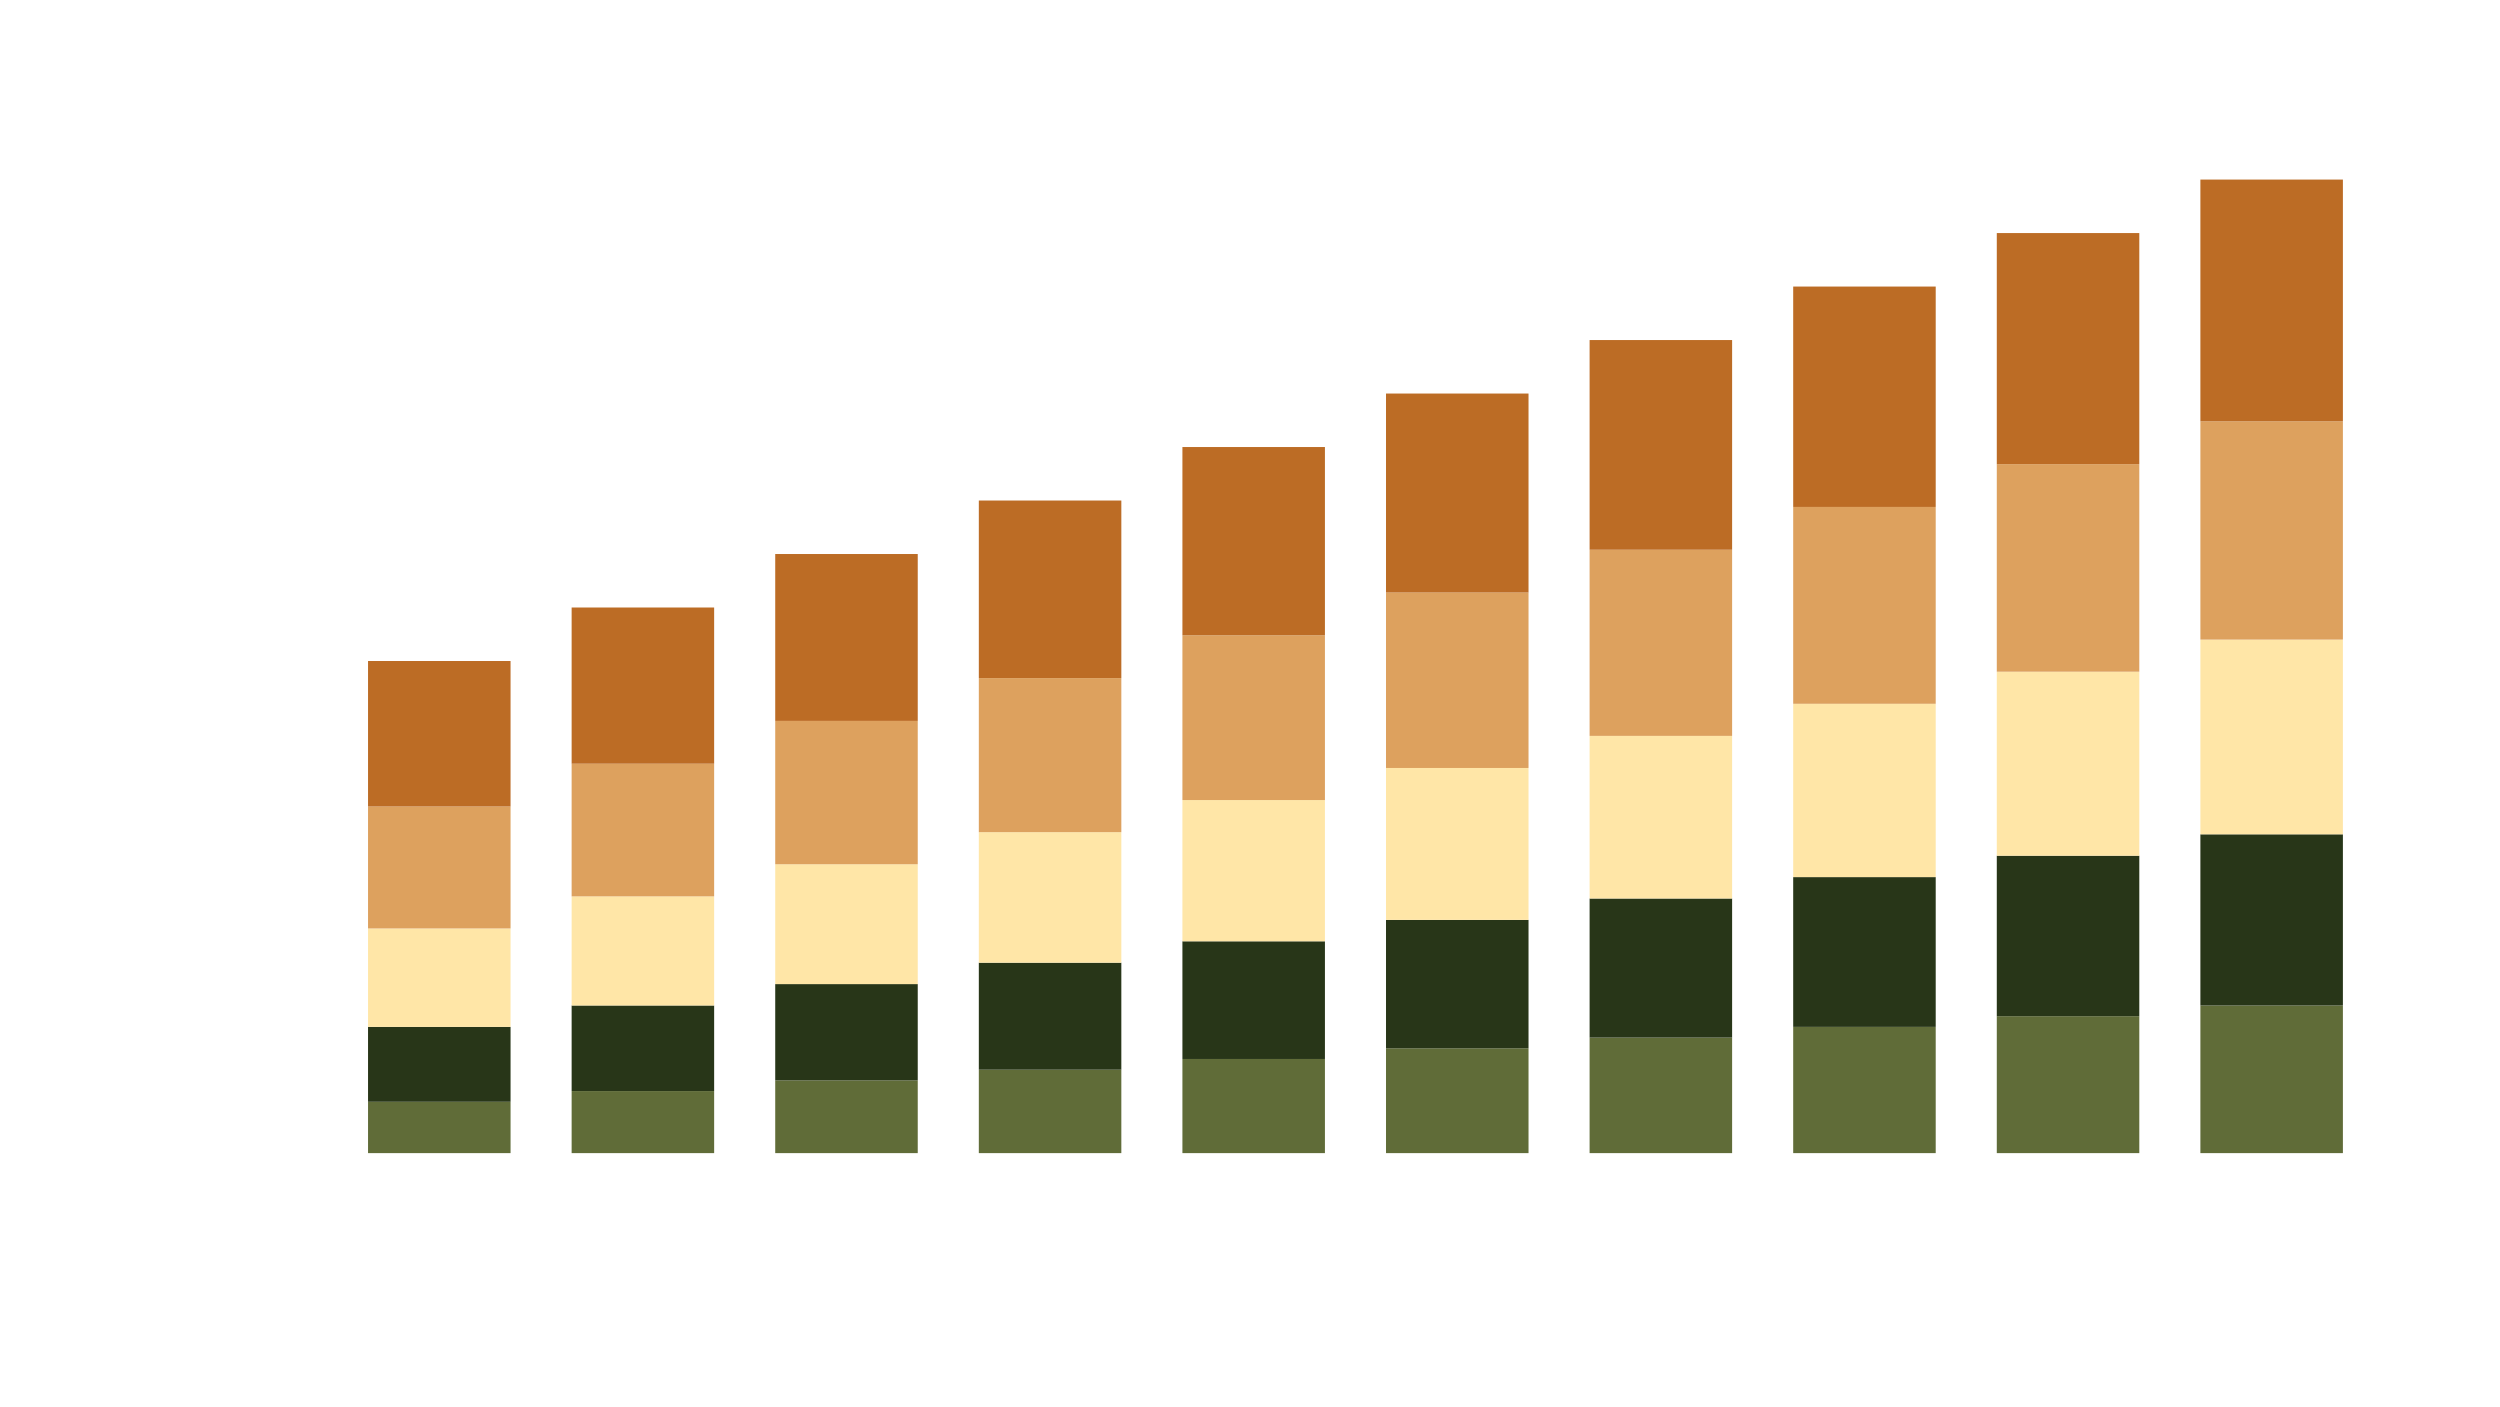
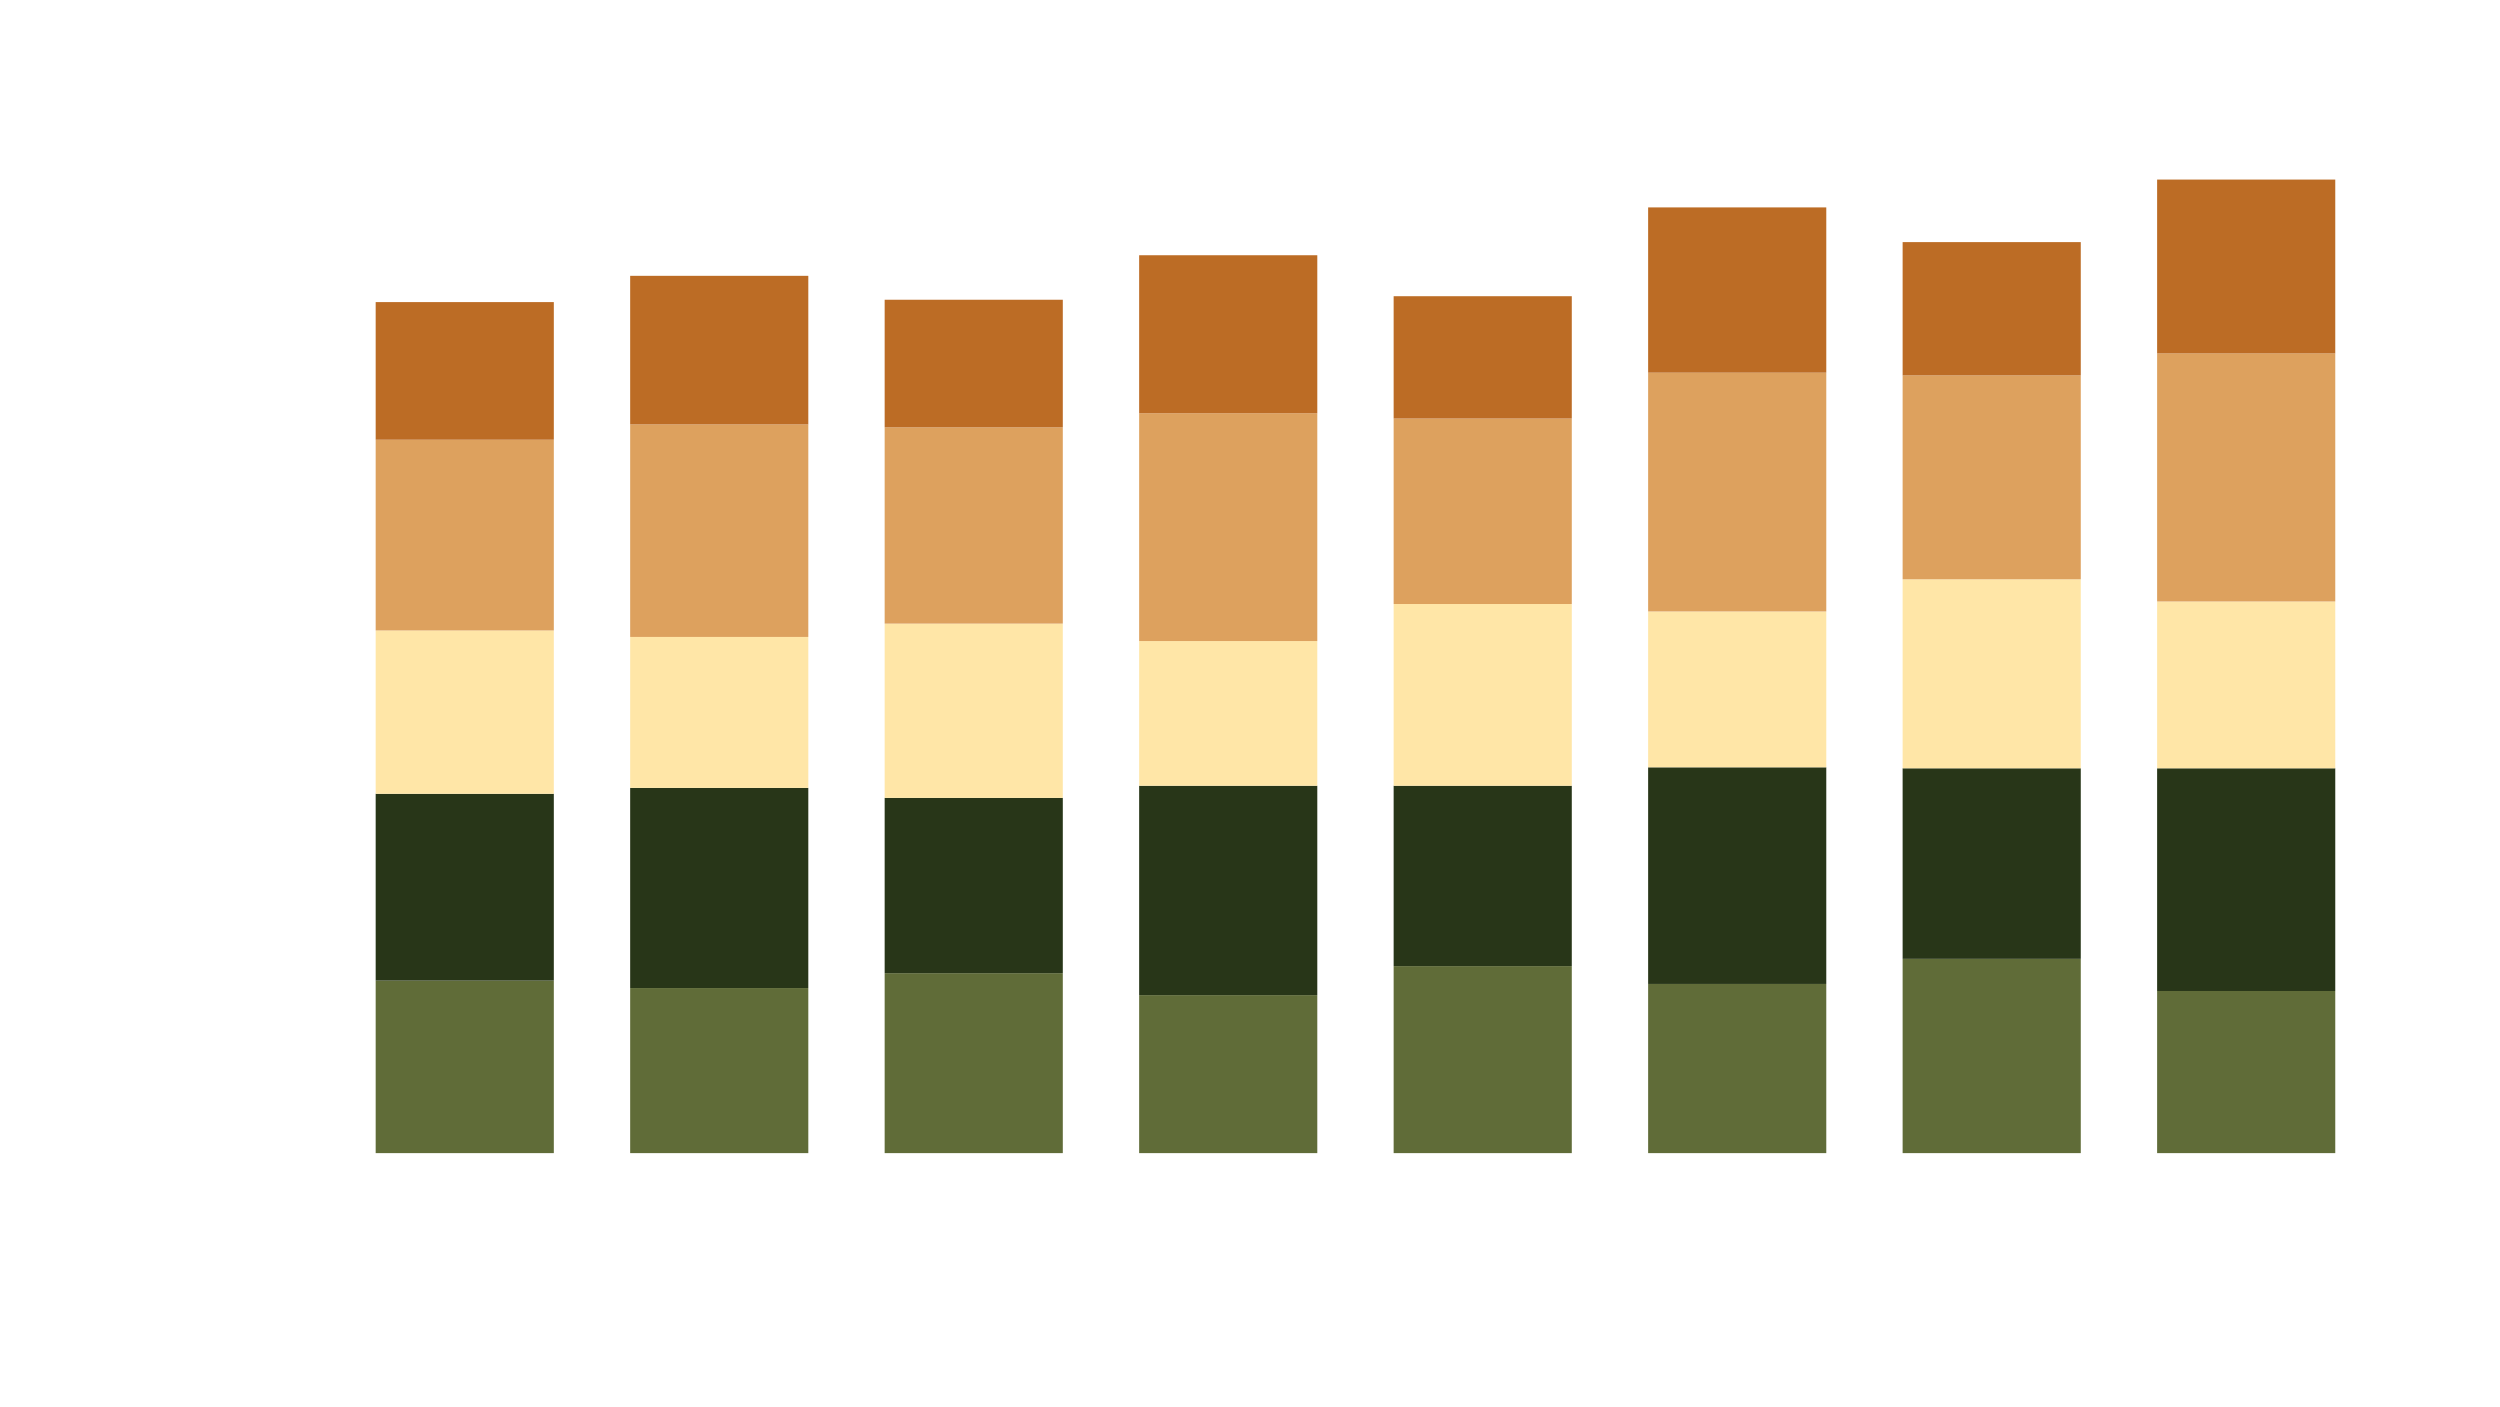
<svg xmlns="http://www.w3.org/2000/svg" width="320" height="180" viewBox="0 0 320 180">
  <svg width="320" height="180" viewBox="0 0 320 180" preserveAspectRatio="xMidYMid meet">
    <g data-chart-id="default-preview-StackedBarChart" data-chart-type="bar" data-bar-variant="stacked" data-axis-swapped="false" data-renderer="deterministic-bar@1">
-       <rect data-chart-id="default-preview-StackedBarChart" data-mark-role="bar" data-mark-group-id="mark-group:default-preview-StackedBarChart:bar" data-row-keys="C001|Alpha" data-category-key="C001" data-series-key="Alpha" data-value="24" x="47.109" y="141.027" width="18.242" height="6.573" fill="#606c38" fill-opacity="1" />
-       <rect data-chart-id="default-preview-StackedBarChart" data-mark-role="bar" data-mark-group-id="mark-group:default-preview-StackedBarChart:bar" data-row-keys="C001|Beta" data-category-key="C001" data-series-key="Beta" data-value="35" x="47.109" y="131.441" width="18.242" height="9.586" fill="#283618" fill-opacity="1" />
-       <rect data-chart-id="default-preview-StackedBarChart" data-mark-role="bar" data-mark-group-id="mark-group:default-preview-StackedBarChart:bar" data-row-keys="C001|Gamma" data-category-key="C001" data-series-key="Gamma" data-value="46" x="47.109" y="118.843" width="18.242" height="12.598" fill="#ffe6a7" fill-opacity="1" />
-       <rect data-chart-id="default-preview-StackedBarChart" data-mark-role="bar" data-mark-group-id="mark-group:default-preview-StackedBarChart:bar" data-row-keys="C001|Delta" data-category-key="C001" data-series-key="Delta" data-value="57" x="47.109" y="103.231" width="18.242" height="15.611" fill="#dda15e" fill-opacity="1" />
-       <rect data-chart-id="default-preview-StackedBarChart" data-mark-role="bar" data-mark-group-id="mark-group:default-preview-StackedBarChart:bar" data-row-keys="C001|Epsilon" data-category-key="C001" data-series-key="Epsilon" data-value="68" x="47.109" y="84.608" width="18.242" height="18.624" fill="#bc6c25" fill-opacity="1" />
-       <rect data-chart-id="default-preview-StackedBarChart" data-mark-role="bar" data-mark-group-id="mark-group:default-preview-StackedBarChart:bar" data-row-keys="C002|Alpha" data-category-key="C002" data-series-key="Alpha" data-value="29" x="73.169" y="139.657" width="18.242" height="7.943" fill="#606c38" fill-opacity="1" />
-       <rect data-chart-id="default-preview-StackedBarChart" data-mark-role="bar" data-mark-group-id="mark-group:default-preview-StackedBarChart:bar" data-row-keys="C002|Beta" data-category-key="C002" data-series-key="Beta" data-value="40" x="73.169" y="128.702" width="18.242" height="10.955" fill="#283618" fill-opacity="1" />
-       <rect data-chart-id="default-preview-StackedBarChart" data-mark-role="bar" data-mark-group-id="mark-group:default-preview-StackedBarChart:bar" data-row-keys="C002|Gamma" data-category-key="C002" data-series-key="Gamma" data-value="51" x="73.169" y="114.734" width="18.242" height="13.968" fill="#ffe6a7" fill-opacity="1" />
-       <rect data-chart-id="default-preview-StackedBarChart" data-mark-role="bar" data-mark-group-id="mark-group:default-preview-StackedBarChart:bar" data-row-keys="C002|Delta" data-category-key="C002" data-series-key="Delta" data-value="62" x="73.169" y="97.754" width="18.242" height="16.981" fill="#dda15e" fill-opacity="1" />
-       <rect data-chart-id="default-preview-StackedBarChart" data-mark-role="bar" data-mark-group-id="mark-group:default-preview-StackedBarChart:bar" data-row-keys="C002|Epsilon" data-category-key="C002" data-series-key="Epsilon" data-value="73" x="73.169" y="77.761" width="18.242" height="19.993" fill="#bc6c25" fill-opacity="1" />
-       <rect data-chart-id="default-preview-StackedBarChart" data-mark-role="bar" data-mark-group-id="mark-group:default-preview-StackedBarChart:bar" data-row-keys="C003|Alpha" data-category-key="C003" data-series-key="Alpha" data-value="34" x="99.229" y="138.288" width="18.242" height="9.312" fill="#606c38" fill-opacity="1" />
-       <rect data-chart-id="default-preview-StackedBarChart" data-mark-role="bar" data-mark-group-id="mark-group:default-preview-StackedBarChart:bar" data-row-keys="C003|Beta" data-category-key="C003" data-series-key="Beta" data-value="45" x="99.229" y="125.963" width="18.242" height="12.325" fill="#283618" fill-opacity="1" />
-       <rect data-chart-id="default-preview-StackedBarChart" data-mark-role="bar" data-mark-group-id="mark-group:default-preview-StackedBarChart:bar" data-row-keys="C003|Gamma" data-category-key="C003" data-series-key="Gamma" data-value="56" x="99.229" y="110.626" width="18.242" height="15.337" fill="#ffe6a7" fill-opacity="1" />
-       <rect data-chart-id="default-preview-StackedBarChart" data-mark-role="bar" data-mark-group-id="mark-group:default-preview-StackedBarChart:bar" data-row-keys="C003|Delta" data-category-key="C003" data-series-key="Delta" data-value="67" x="99.229" y="92.276" width="18.242" height="18.35" fill="#dda15e" fill-opacity="1" />
-       <rect data-chart-id="default-preview-StackedBarChart" data-mark-role="bar" data-mark-group-id="mark-group:default-preview-StackedBarChart:bar" data-row-keys="C003|Epsilon" data-category-key="C003" data-series-key="Epsilon" data-value="78" x="99.229" y="70.914" width="18.242" height="21.363" fill="#bc6c25" fill-opacity="1" />
-       <rect data-chart-id="default-preview-StackedBarChart" data-mark-role="bar" data-mark-group-id="mark-group:default-preview-StackedBarChart:bar" data-row-keys="C004|Alpha" data-category-key="C004" data-series-key="Alpha" data-value="39" x="125.289" y="136.919" width="18.242" height="10.681" fill="#606c38" fill-opacity="1" />
-       <rect data-chart-id="default-preview-StackedBarChart" data-mark-role="bar" data-mark-group-id="mark-group:default-preview-StackedBarChart:bar" data-row-keys="C004|Beta" data-category-key="C004" data-series-key="Beta" data-value="50" x="125.289" y="123.225" width="18.242" height="13.694" fill="#283618" fill-opacity="1" />
-       <rect data-chart-id="default-preview-StackedBarChart" data-mark-role="bar" data-mark-group-id="mark-group:default-preview-StackedBarChart:bar" data-row-keys="C004|Gamma" data-category-key="C004" data-series-key="Gamma" data-value="61" x="125.289" y="106.518" width="18.242" height="16.707" fill="#ffe6a7" fill-opacity="1" />
-       <rect data-chart-id="default-preview-StackedBarChart" data-mark-role="bar" data-mark-group-id="mark-group:default-preview-StackedBarChart:bar" data-row-keys="C004|Delta" data-category-key="C004" data-series-key="Delta" data-value="72" x="125.289" y="86.799" width="18.242" height="19.719" fill="#dda15e" fill-opacity="1" />
-       <rect data-chart-id="default-preview-StackedBarChart" data-mark-role="bar" data-mark-group-id="mark-group:default-preview-StackedBarChart:bar" data-row-keys="C004|Epsilon" data-category-key="C004" data-series-key="Epsilon" data-value="83" x="125.289" y="64.067" width="18.242" height="22.732" fill="#bc6c25" fill-opacity="1" />
-       <rect data-chart-id="default-preview-StackedBarChart" data-mark-role="bar" data-mark-group-id="mark-group:default-preview-StackedBarChart:bar" data-row-keys="C005|Alpha" data-category-key="C005" data-series-key="Alpha" data-value="44" x="151.349" y="135.549" width="18.242" height="12.051" fill="#606c38" fill-opacity="1" />
-       <rect data-chart-id="default-preview-StackedBarChart" data-mark-role="bar" data-mark-group-id="mark-group:default-preview-StackedBarChart:bar" data-row-keys="C005|Beta" data-category-key="C005" data-series-key="Beta" data-value="55" x="151.349" y="120.486" width="18.242" height="15.063" fill="#283618" fill-opacity="1" />
-       <rect data-chart-id="default-preview-StackedBarChart" data-mark-role="bar" data-mark-group-id="mark-group:default-preview-StackedBarChart:bar" data-row-keys="C005|Gamma" data-category-key="C005" data-series-key="Gamma" data-value="66" x="151.349" y="102.41" width="18.242" height="18.076" fill="#ffe6a7" fill-opacity="1" />
-       <rect data-chart-id="default-preview-StackedBarChart" data-mark-role="bar" data-mark-group-id="mark-group:default-preview-StackedBarChart:bar" data-row-keys="C005|Delta" data-category-key="C005" data-series-key="Delta" data-value="77" x="151.349" y="81.321" width="18.242" height="21.089" fill="#dda15e" fill-opacity="1" />
-       <rect data-chart-id="default-preview-StackedBarChart" data-mark-role="bar" data-mark-group-id="mark-group:default-preview-StackedBarChart:bar" data-row-keys="C005|Epsilon" data-category-key="C005" data-series-key="Epsilon" data-value="88" x="151.349" y="57.22" width="18.242" height="24.101" fill="#bc6c25" fill-opacity="1" />
-       <rect data-chart-id="default-preview-StackedBarChart" data-mark-role="bar" data-mark-group-id="mark-group:default-preview-StackedBarChart:bar" data-row-keys="C006|Alpha" data-category-key="C006" data-series-key="Alpha" data-value="49" x="177.409" y="134.18" width="18.242" height="13.42" fill="#606c38" fill-opacity="1" />
-       <rect data-chart-id="default-preview-StackedBarChart" data-mark-role="bar" data-mark-group-id="mark-group:default-preview-StackedBarChart:bar" data-row-keys="C006|Beta" data-category-key="C006" data-series-key="Beta" data-value="60" x="177.409" y="117.747" width="18.242" height="16.433" fill="#283618" fill-opacity="1" />
-       <rect data-chart-id="default-preview-StackedBarChart" data-mark-role="bar" data-mark-group-id="mark-group:default-preview-StackedBarChart:bar" data-row-keys="C006|Gamma" data-category-key="C006" data-series-key="Gamma" data-value="71" x="177.409" y="98.302" width="18.242" height="19.445" fill="#ffe6a7" fill-opacity="1" />
-       <rect data-chart-id="default-preview-StackedBarChart" data-mark-role="bar" data-mark-group-id="mark-group:default-preview-StackedBarChart:bar" data-row-keys="C006|Delta" data-category-key="C006" data-series-key="Delta" data-value="82" x="177.409" y="75.843" width="18.242" height="22.458" fill="#dda15e" fill-opacity="1" />
-       <rect data-chart-id="default-preview-StackedBarChart" data-mark-role="bar" data-mark-group-id="mark-group:default-preview-StackedBarChart:bar" data-row-keys="C006|Epsilon" data-category-key="C006" data-series-key="Epsilon" data-value="93" x="177.409" y="50.373" width="18.242" height="25.471" fill="#bc6c25" fill-opacity="1" />
-       <rect data-chart-id="default-preview-StackedBarChart" data-mark-role="bar" data-mark-group-id="mark-group:default-preview-StackedBarChart:bar" data-row-keys="C007|Alpha" data-category-key="C007" data-series-key="Alpha" data-value="54" x="203.469" y="132.81" width="18.242" height="14.79" fill="#606c38" fill-opacity="1" />
-       <rect data-chart-id="default-preview-StackedBarChart" data-mark-role="bar" data-mark-group-id="mark-group:default-preview-StackedBarChart:bar" data-row-keys="C007|Beta" data-category-key="C007" data-series-key="Beta" data-value="65" x="203.469" y="115.008" width="18.242" height="17.802" fill="#283618" fill-opacity="1" />
-       <rect data-chart-id="default-preview-StackedBarChart" data-mark-role="bar" data-mark-group-id="mark-group:default-preview-StackedBarChart:bar" data-row-keys="C007|Gamma" data-category-key="C007" data-series-key="Gamma" data-value="76" x="203.469" y="94.193" width="18.242" height="20.815" fill="#ffe6a7" fill-opacity="1" />
-       <rect data-chart-id="default-preview-StackedBarChart" data-mark-role="bar" data-mark-group-id="mark-group:default-preview-StackedBarChart:bar" data-row-keys="C007|Delta" data-category-key="C007" data-series-key="Delta" data-value="87" x="203.469" y="70.366" width="18.242" height="23.828" fill="#dda15e" fill-opacity="1" />
-       <rect data-chart-id="default-preview-StackedBarChart" data-mark-role="bar" data-mark-group-id="mark-group:default-preview-StackedBarChart:bar" data-row-keys="C007|Epsilon" data-category-key="C007" data-series-key="Epsilon" data-value="98" x="203.469" y="43.526" width="18.242" height="26.84" fill="#bc6c25" fill-opacity="1" />
-       <rect data-chart-id="default-preview-StackedBarChart" data-mark-role="bar" data-mark-group-id="mark-group:default-preview-StackedBarChart:bar" data-row-keys="C008|Alpha" data-category-key="C008" data-series-key="Alpha" data-value="59" x="229.529" y="131.441" width="18.242" height="16.159" fill="#606c38" fill-opacity="1" />
-       <rect data-chart-id="default-preview-StackedBarChart" data-mark-role="bar" data-mark-group-id="mark-group:default-preview-StackedBarChart:bar" data-row-keys="C008|Beta" data-category-key="C008" data-series-key="Beta" data-value="70" x="229.529" y="112.269" width="18.242" height="19.172" fill="#283618" fill-opacity="1" />
-       <rect data-chart-id="default-preview-StackedBarChart" data-mark-role="bar" data-mark-group-id="mark-group:default-preview-StackedBarChart:bar" data-row-keys="C008|Gamma" data-category-key="C008" data-series-key="Gamma" data-value="81" x="229.529" y="90.085" width="18.242" height="22.184" fill="#ffe6a7" fill-opacity="1" />
-       <rect data-chart-id="default-preview-StackedBarChart" data-mark-role="bar" data-mark-group-id="mark-group:default-preview-StackedBarChart:bar" data-row-keys="C008|Delta" data-category-key="C008" data-series-key="Delta" data-value="92" x="229.529" y="64.888" width="18.242" height="25.197" fill="#dda15e" fill-opacity="1" />
-       <rect data-chart-id="default-preview-StackedBarChart" data-mark-role="bar" data-mark-group-id="mark-group:default-preview-StackedBarChart:bar" data-row-keys="C008|Epsilon" data-category-key="C008" data-series-key="Epsilon" data-value="103" x="229.529" y="36.679" width="18.242" height="28.21" fill="#bc6c25" fill-opacity="1" />
-       <rect data-chart-id="default-preview-StackedBarChart" data-mark-role="bar" data-mark-group-id="mark-group:default-preview-StackedBarChart:bar" data-row-keys="C009|Alpha" data-category-key="C009" data-series-key="Alpha" data-value="64" x="255.589" y="130.072" width="18.242" height="17.528" fill="#606c38" fill-opacity="1" />
-       <rect data-chart-id="default-preview-StackedBarChart" data-mark-role="bar" data-mark-group-id="mark-group:default-preview-StackedBarChart:bar" data-row-keys="C009|Beta" data-category-key="C009" data-series-key="Beta" data-value="75" x="255.589" y="109.531" width="18.242" height="20.541" fill="#283618" fill-opacity="1" />
-       <rect data-chart-id="default-preview-StackedBarChart" data-mark-role="bar" data-mark-group-id="mark-group:default-preview-StackedBarChart:bar" data-row-keys="C009|Gamma" data-category-key="C009" data-series-key="Gamma" data-value="86" x="255.589" y="85.977" width="18.242" height="23.554" fill="#ffe6a7" fill-opacity="1" />
-       <rect data-chart-id="default-preview-StackedBarChart" data-mark-role="bar" data-mark-group-id="mark-group:default-preview-StackedBarChart:bar" data-row-keys="C009|Delta" data-category-key="C009" data-series-key="Delta" data-value="97" x="255.589" y="59.411" width="18.242" height="26.566" fill="#dda15e" fill-opacity="1" />
-       <rect data-chart-id="default-preview-StackedBarChart" data-mark-role="bar" data-mark-group-id="mark-group:default-preview-StackedBarChart:bar" data-row-keys="C009|Epsilon" data-category-key="C009" data-series-key="Epsilon" data-value="108" x="255.589" y="29.832" width="18.242" height="29.579" fill="#bc6c25" fill-opacity="1" />
-       <rect data-chart-id="default-preview-StackedBarChart" data-mark-role="bar" data-mark-group-id="mark-group:default-preview-StackedBarChart:bar" data-row-keys="C010|Alpha" data-category-key="C010" data-series-key="Alpha" data-value="69" x="281.649" y="128.702" width="18.242" height="18.898" fill="#606c38" fill-opacity="1" />
-       <rect data-chart-id="default-preview-StackedBarChart" data-mark-role="bar" data-mark-group-id="mark-group:default-preview-StackedBarChart:bar" data-row-keys="C010|Beta" data-category-key="C010" data-series-key="Beta" data-value="80" x="281.649" y="106.792" width="18.242" height="21.91" fill="#283618" fill-opacity="1" />
-       <rect data-chart-id="default-preview-StackedBarChart" data-mark-role="bar" data-mark-group-id="mark-group:default-preview-StackedBarChart:bar" data-row-keys="C010|Gamma" data-category-key="C010" data-series-key="Gamma" data-value="91" x="281.649" y="81.869" width="18.242" height="24.923" fill="#ffe6a7" fill-opacity="1" />
-       <rect data-chart-id="default-preview-StackedBarChart" data-mark-role="bar" data-mark-group-id="mark-group:default-preview-StackedBarChart:bar" data-row-keys="C010|Delta" data-category-key="C010" data-series-key="Delta" data-value="102" x="281.649" y="53.933" width="18.242" height="27.936" fill="#dda15e" fill-opacity="1" />
-       <rect data-chart-id="default-preview-StackedBarChart" data-mark-role="bar" data-mark-group-id="mark-group:default-preview-StackedBarChart:bar" data-row-keys="C010|Epsilon" data-category-key="C010" data-series-key="Epsilon" data-value="113" x="281.649" y="22.985" width="18.242" height="30.948" fill="#bc6c25" fill-opacity="1" />
+       <rect data-chart-id="default-preview-StackedBarChart" data-mark-role="bar" data-mark-group-id="mark-group:default-preview-StackedBarChart:bar" data-row-keys="1" data-category-key="2025-01-01" data-series-key="Person_A" data-value="88" x="48.086" y="125.518" width="22.803" height="22.082" fill="#606c38" fill-opacity="1" />
+       <rect data-chart-id="default-preview-StackedBarChart" data-mark-role="bar" data-mark-group-id="mark-group:default-preview-StackedBarChart:bar" data-row-keys="2" data-category-key="2025-02-01" data-series-key="Person_A" data-value="84.2" x="80.661" y="126.471" width="22.803" height="21.129" fill="#606c38" fill-opacity="1" />
+       <rect data-chart-id="default-preview-StackedBarChart" data-mark-role="bar" data-mark-group-id="mark-group:default-preview-StackedBarChart:bar" data-row-keys="3" data-category-key="2025-03-01" data-series-key="Person_A" data-value="91.8" x="113.236" y="124.564" width="22.803" height="23.036" fill="#606c38" fill-opacity="1" />
+       <rect data-chart-id="default-preview-StackedBarChart" data-mark-role="bar" data-mark-group-id="mark-group:default-preview-StackedBarChart:bar" data-row-keys="4" data-category-key="2025-04-01" data-series-key="Person_A" data-value="80.6" x="145.811" y="127.374" width="22.803" height="20.226" fill="#606c38" fill-opacity="1" />
+       <rect data-chart-id="default-preview-StackedBarChart" data-mark-role="bar" data-mark-group-id="mark-group:default-preview-StackedBarChart:bar" data-row-keys="5" data-category-key="2025-05-01" data-series-key="Person_A" data-value="95.4" x="178.386" y="123.661" width="22.803" height="23.939" fill="#606c38" fill-opacity="1" />
+       <rect data-chart-id="default-preview-StackedBarChart" data-mark-role="bar" data-mark-group-id="mark-group:default-preview-StackedBarChart:bar" data-row-keys="6" data-category-key="2025-06-01" data-series-key="Person_A" data-value="86.3" x="210.961" y="125.944" width="22.803" height="21.656" fill="#606c38" fill-opacity="1" />
+       <rect data-chart-id="default-preview-StackedBarChart" data-mark-role="bar" data-mark-group-id="mark-group:default-preview-StackedBarChart:bar" data-row-keys="7" data-category-key="2025-07-01" data-series-key="Person_A" data-value="99.1" x="243.536" y="122.732" width="22.803" height="24.868" fill="#606c38" fill-opacity="1" />
+       <rect data-chart-id="default-preview-StackedBarChart" data-mark-role="bar" data-mark-group-id="mark-group:default-preview-StackedBarChart:bar" data-row-keys="8" data-category-key="2025-08-01" data-series-key="Person_A" data-value="82.7" x="276.111" y="126.847" width="22.803" height="20.753" fill="#606c38" fill-opacity="1" />
+       <rect data-chart-id="default-preview-StackedBarChart" data-mark-role="bar" data-mark-group-id="mark-group:default-preview-StackedBarChart:bar" data-row-keys="9" data-category-key="2025-01-01" data-series-key="Person_B" data-value="95.3" x="48.086" y="101.603" width="22.803" height="23.914" fill="#283618" fill-opacity="1" />
+       <rect data-chart-id="default-preview-StackedBarChart" data-mark-role="bar" data-mark-group-id="mark-group:default-preview-StackedBarChart:bar" data-row-keys="10" data-category-key="2025-02-01" data-series-key="Person_B" data-value="102.1" x="80.661" y="100.85" width="22.803" height="25.621" fill="#283618" fill-opacity="1" />
+       <rect data-chart-id="default-preview-StackedBarChart" data-mark-role="bar" data-mark-group-id="mark-group:default-preview-StackedBarChart:bar" data-row-keys="11" data-category-key="2025-03-01" data-series-key="Person_B" data-value="89.4" x="113.236" y="102.13" width="22.803" height="22.434" fill="#283618" fill-opacity="1" />
+       <rect data-chart-id="default-preview-StackedBarChart" data-mark-role="bar" data-mark-group-id="mark-group:default-preview-StackedBarChart:bar" data-row-keys="12" data-category-key="2025-04-01" data-series-key="Person_B" data-value="106.8" x="145.811" y="100.574" width="22.803" height="26.8" fill="#283618" fill-opacity="1" />
+       <rect data-chart-id="default-preview-StackedBarChart" data-mark-role="bar" data-mark-group-id="mark-group:default-preview-StackedBarChart:bar" data-row-keys="13" data-category-key="2025-05-01" data-series-key="Person_B" data-value="92" x="178.386" y="100.574" width="22.803" height="23.086" fill="#283618" fill-opacity="1" />
+       <rect data-chart-id="default-preview-StackedBarChart" data-mark-role="bar" data-mark-group-id="mark-group:default-preview-StackedBarChart:bar" data-row-keys="14" data-category-key="2025-06-01" data-series-key="Person_B" data-value="110.5" x="210.961" y="98.216" width="22.803" height="27.729" fill="#283618" fill-opacity="1" />
+       <rect data-chart-id="default-preview-StackedBarChart" data-mark-role="bar" data-mark-group-id="mark-group:default-preview-StackedBarChart:bar" data-row-keys="15" data-category-key="2025-07-01" data-series-key="Person_B" data-value="97.2" x="243.536" y="98.341" width="22.803" height="24.391" fill="#283618" fill-opacity="1" />
+       <rect data-chart-id="default-preview-StackedBarChart" data-mark-role="bar" data-mark-group-id="mark-group:default-preview-StackedBarChart:bar" data-row-keys="16" data-category-key="2025-08-01" data-series-key="Person_B" data-value="113.6" x="276.111" y="98.341" width="22.803" height="28.506" fill="#283618" fill-opacity="1" />
+       <rect data-chart-id="default-preview-StackedBarChart" data-mark-role="bar" data-mark-group-id="mark-group:default-preview-StackedBarChart:bar" data-row-keys="17" data-category-key="2025-01-01" data-series-key="Person_C" data-value="83.3" x="48.086" y="80.7" width="22.803" height="20.903" fill="#ffe6a7" fill-opacity="1" />
+       <rect data-chart-id="default-preview-StackedBarChart" data-mark-role="bar" data-mark-group-id="mark-group:default-preview-StackedBarChart:bar" data-row-keys="18" data-category-key="2025-02-01" data-series-key="Person_C" data-value="77" x="80.661" y="81.528" width="22.803" height="19.322" fill="#ffe6a7" fill-opacity="1" />
+       <rect data-chart-id="default-preview-StackedBarChart" data-mark-role="bar" data-mark-group-id="mark-group:default-preview-StackedBarChart:bar" data-row-keys="19" data-category-key="2025-03-01" data-series-key="Person_C" data-value="88.9" x="113.236" y="79.822" width="22.803" height="22.308" fill="#ffe6a7" fill-opacity="1" />
+       <rect data-chart-id="default-preview-StackedBarChart" data-mark-role="bar" data-mark-group-id="mark-group:default-preview-StackedBarChart:bar" data-row-keys="20" data-category-key="2025-04-01" data-series-key="Person_C" data-value="73.8" x="145.811" y="82.055" width="22.803" height="18.519" fill="#ffe6a7" fill-opacity="1" />
+       <rect data-chart-id="default-preview-StackedBarChart" data-mark-role="bar" data-mark-group-id="mark-group:default-preview-StackedBarChart:bar" data-row-keys="21" data-category-key="2025-05-01" data-series-key="Person_C" data-value="92.7" x="178.386" y="77.313" width="22.803" height="23.262" fill="#ffe6a7" fill-opacity="1" />
+       <rect data-chart-id="default-preview-StackedBarChart" data-mark-role="bar" data-mark-group-id="mark-group:default-preview-StackedBarChart:bar" data-row-keys="22" data-category-key="2025-06-01" data-series-key="Person_C" data-value="79.5" x="210.961" y="78.266" width="22.803" height="19.95" fill="#ffe6a7" fill-opacity="1" />
+       <rect data-chart-id="default-preview-StackedBarChart" data-mark-role="bar" data-mark-group-id="mark-group:default-preview-StackedBarChart:bar" data-row-keys="23" data-category-key="2025-07-01" data-series-key="Person_C" data-value="96.4" x="243.536" y="74.151" width="22.803" height="24.19" fill="#ffe6a7" fill-opacity="1" />
+       <rect data-chart-id="default-preview-StackedBarChart" data-mark-role="bar" data-mark-group-id="mark-group:default-preview-StackedBarChart:bar" data-row-keys="24" data-category-key="2025-08-01" data-series-key="Person_C" data-value="85.1" x="276.111" y="76.986" width="22.803" height="21.355" fill="#ffe6a7" fill-opacity="1" />
+       <rect data-chart-id="default-preview-StackedBarChart" data-mark-role="bar" data-mark-group-id="mark-group:default-preview-StackedBarChart:bar" data-row-keys="25" data-category-key="2025-01-01" data-series-key="Person_D" data-value="97.3" x="48.086" y="56.284" width="22.803" height="24.416" fill="#dda15e" fill-opacity="1" />
+       <rect data-chart-id="default-preview-StackedBarChart" data-mark-role="bar" data-mark-group-id="mark-group:default-preview-StackedBarChart:bar" data-row-keys="26" data-category-key="2025-02-01" data-series-key="Person_D" data-value="108.4" x="80.661" y="54.327" width="22.803" height="27.202" fill="#dda15e" fill-opacity="1" />
+       <rect data-chart-id="default-preview-StackedBarChart" data-mark-role="bar" data-mark-group-id="mark-group:default-preview-StackedBarChart:bar" data-row-keys="27" data-category-key="2025-03-01" data-series-key="Person_D" data-value="100.1" x="113.236" y="54.703" width="22.803" height="25.119" fill="#dda15e" fill-opacity="1" />
+       <rect data-chart-id="default-preview-StackedBarChart" data-mark-role="bar" data-mark-group-id="mark-group:default-preview-StackedBarChart:bar" data-row-keys="28" data-category-key="2025-04-01" data-series-key="Person_D" data-value="116.2" x="145.811" y="52.896" width="22.803" height="29.159" fill="#dda15e" fill-opacity="1" />
+       <rect data-chart-id="default-preview-StackedBarChart" data-mark-role="bar" data-mark-group-id="mark-group:default-preview-StackedBarChart:bar" data-row-keys="29" data-category-key="2025-05-01" data-series-key="Person_D" data-value="94.6" x="178.386" y="53.574" width="22.803" height="23.739" fill="#dda15e" fill-opacity="1" />
+       <rect data-chart-id="default-preview-StackedBarChart" data-mark-role="bar" data-mark-group-id="mark-group:default-preview-StackedBarChart:bar" data-row-keys="30" data-category-key="2025-06-01" data-series-key="Person_D" data-value="121.8" x="210.961" y="47.702" width="22.803" height="30.564" fill="#dda15e" fill-opacity="1" />
+       <rect data-chart-id="default-preview-StackedBarChart" data-mark-role="bar" data-mark-group-id="mark-group:default-preview-StackedBarChart:bar" data-row-keys="31" data-category-key="2025-07-01" data-series-key="Person_D" data-value="104" x="243.536" y="48.053" width="22.803" height="26.097" fill="#dda15e" fill-opacity="1" />
+       <rect data-chart-id="default-preview-StackedBarChart" data-mark-role="bar" data-mark-group-id="mark-group:default-preview-StackedBarChart:bar" data-row-keys="32" data-category-key="2025-08-01" data-series-key="Person_D" data-value="126.5" x="276.111" y="45.243" width="22.803" height="31.744" fill="#dda15e" fill-opacity="1" />
+       <rect data-chart-id="default-preview-StackedBarChart" data-mark-role="bar" data-mark-group-id="mark-group:default-preview-StackedBarChart:bar" data-row-keys="33" data-category-key="2025-01-01" data-series-key="Person_E" data-value="70.2" x="48.086" y="38.668" width="22.803" height="17.616" fill="#bc6c25" fill-opacity="1" />
+       <rect data-chart-id="default-preview-StackedBarChart" data-mark-role="bar" data-mark-group-id="mark-group:default-preview-StackedBarChart:bar" data-row-keys="34" data-category-key="2025-02-01" data-series-key="Person_E" data-value="75.8" x="80.661" y="35.306" width="22.803" height="19.021" fill="#bc6c25" fill-opacity="1" />
+       <rect data-chart-id="default-preview-StackedBarChart" data-mark-role="bar" data-mark-group-id="mark-group:default-preview-StackedBarChart:bar" data-row-keys="35" data-category-key="2025-03-01" data-series-key="Person_E" data-value="65.1" x="113.236" y="38.367" width="22.803" height="16.336" fill="#bc6c25" fill-opacity="1" />
+       <rect data-chart-id="default-preview-StackedBarChart" data-mark-role="bar" data-mark-group-id="mark-group:default-preview-StackedBarChart:bar" data-row-keys="36" data-category-key="2025-04-01" data-series-key="Person_E" data-value="80.6" x="145.811" y="32.671" width="22.803" height="20.226" fill="#bc6c25" fill-opacity="1" />
+       <rect data-chart-id="default-preview-StackedBarChart" data-mark-role="bar" data-mark-group-id="mark-group:default-preview-StackedBarChart:bar" data-row-keys="37" data-category-key="2025-05-01" data-series-key="Person_E" data-value="62.4" x="178.386" y="37.915" width="22.803" height="15.658" fill="#bc6c25" fill-opacity="1" />
+       <rect data-chart-id="default-preview-StackedBarChart" data-mark-role="bar" data-mark-group-id="mark-group:default-preview-StackedBarChart:bar" data-row-keys="38" data-category-key="2025-06-01" data-series-key="Person_E" data-value="84.3" x="210.961" y="26.548" width="22.803" height="21.154" fill="#bc6c25" fill-opacity="1" />
+       <rect data-chart-id="default-preview-StackedBarChart" data-mark-role="bar" data-mark-group-id="mark-group:default-preview-StackedBarChart:bar" data-row-keys="39" data-category-key="2025-07-01" data-series-key="Person_E" data-value="68" x="243.536" y="30.99" width="22.803" height="17.064" fill="#bc6c25" fill-opacity="1" />
+       <rect data-chart-id="default-preview-StackedBarChart" data-mark-role="bar" data-mark-group-id="mark-group:default-preview-StackedBarChart:bar" data-row-keys="40" data-category-key="2025-08-01" data-series-key="Person_E" data-value="88.7" x="276.111" y="22.985" width="22.803" height="22.258" fill="#bc6c25" fill-opacity="1" />
    </g>
  </svg>
</svg>
